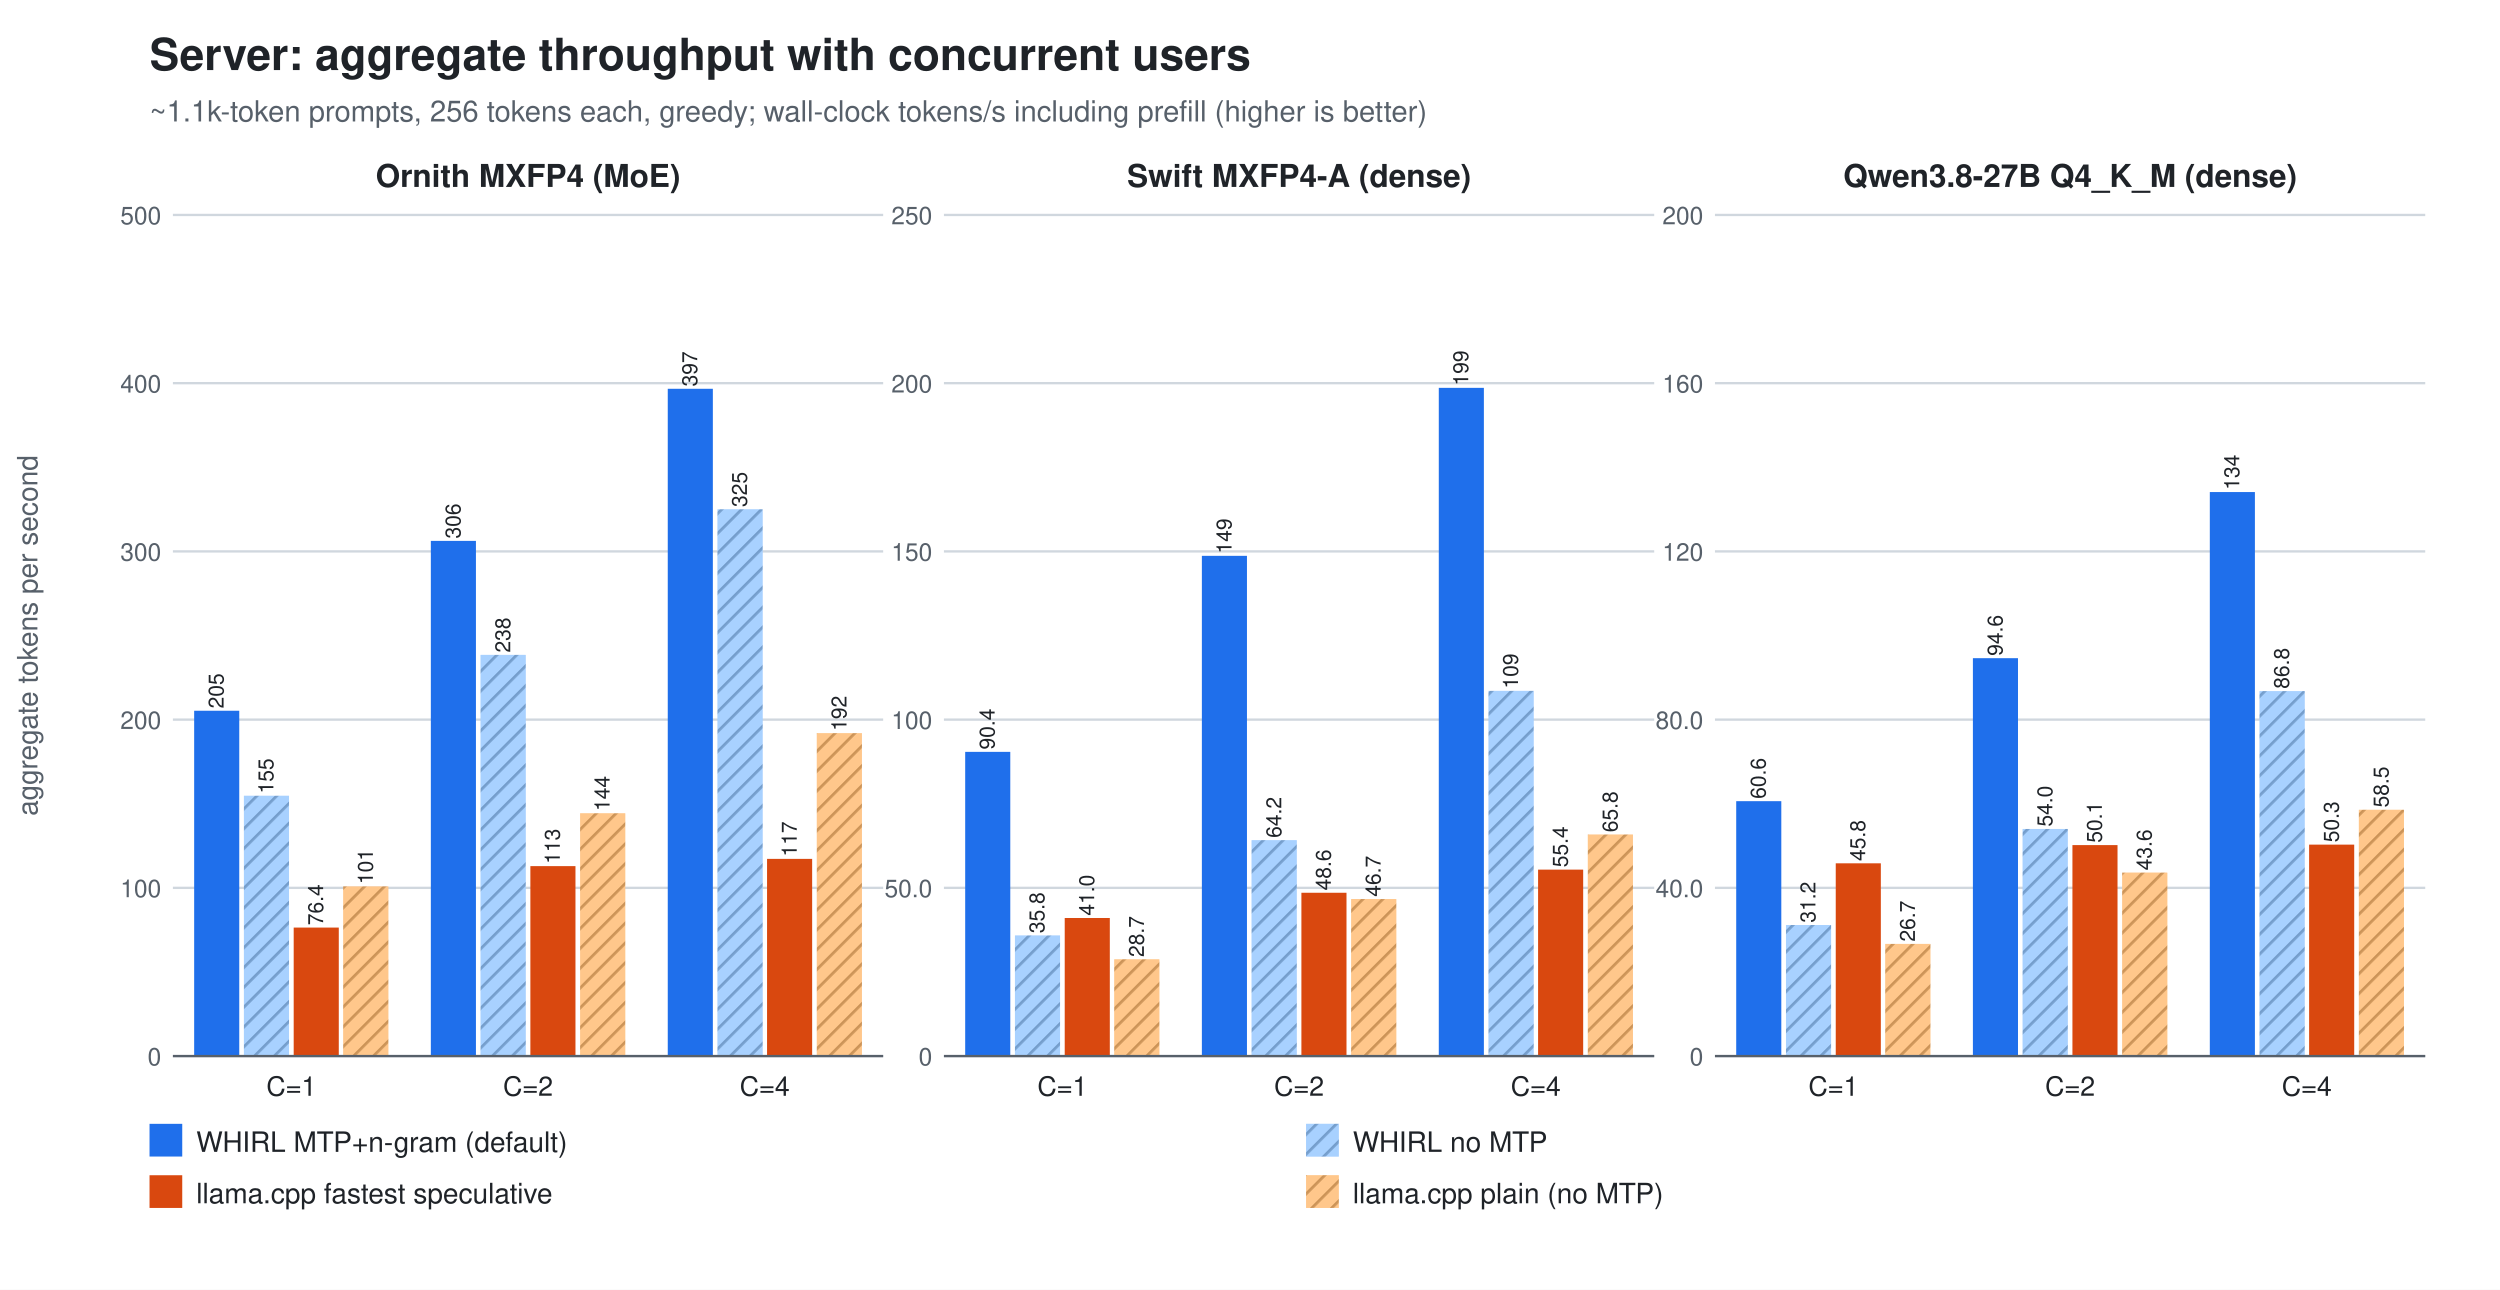
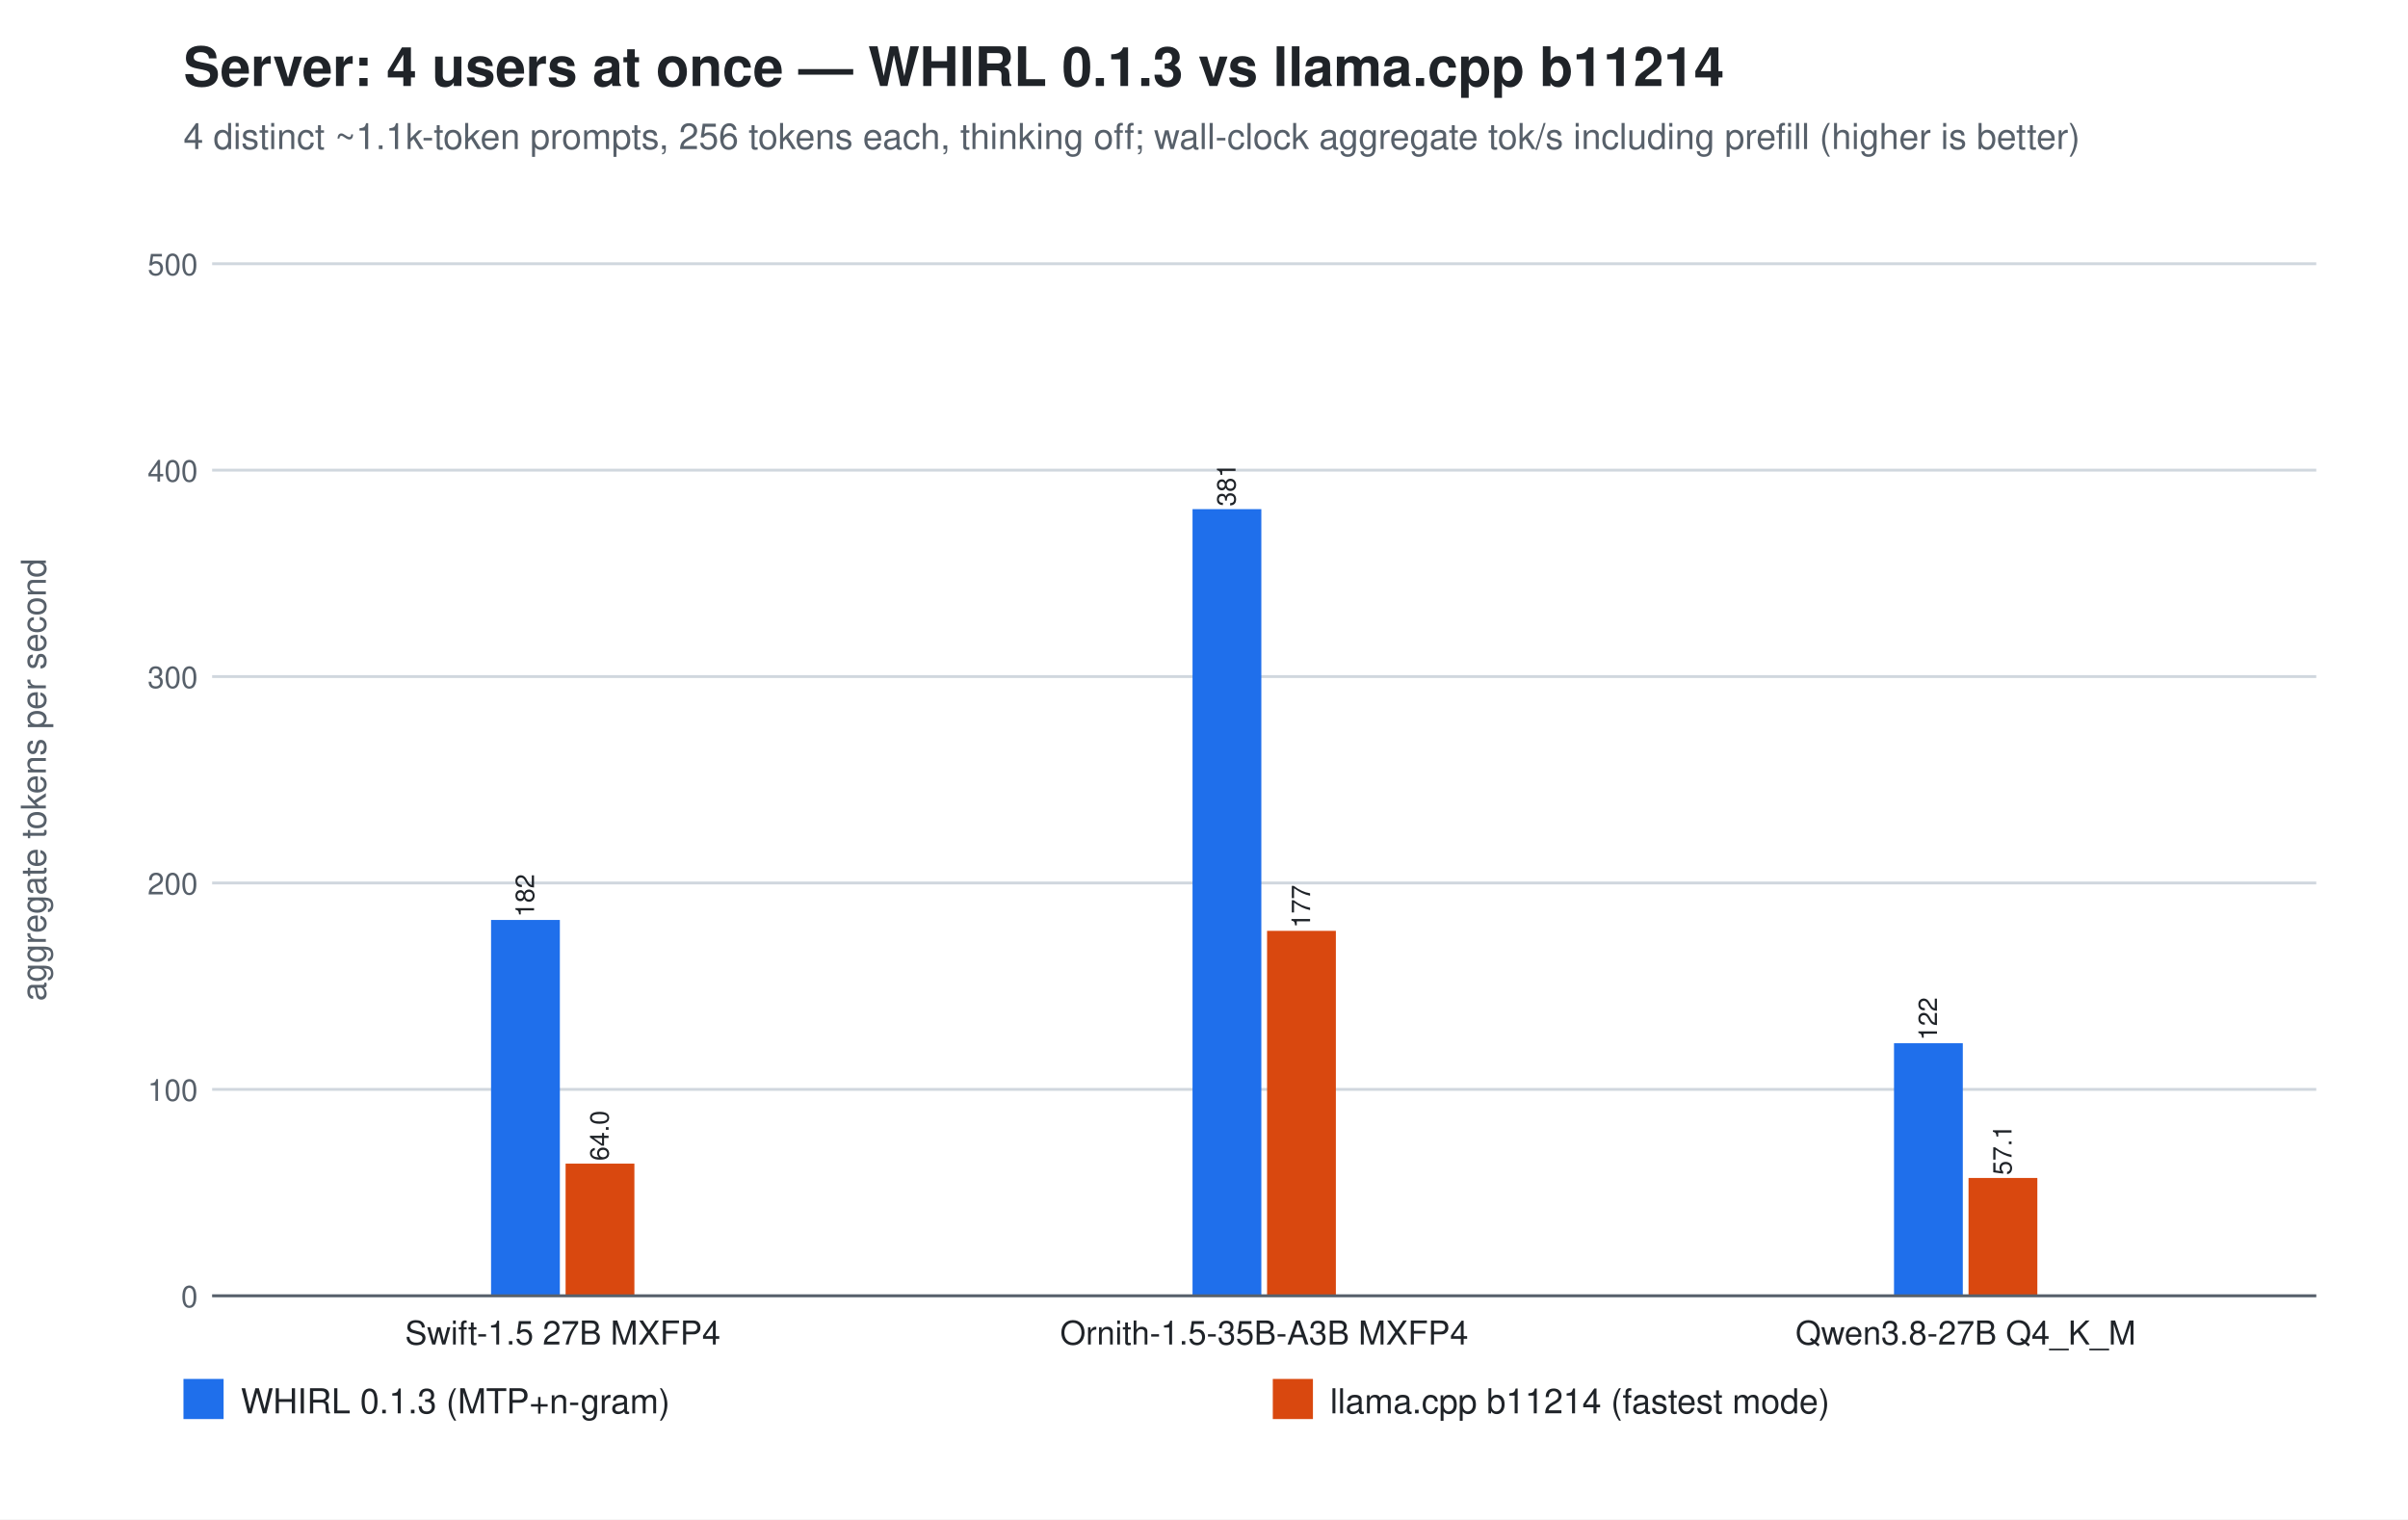
- <svg xmlns="http://www.w3.org/2000/svg" width="1070" height="552" viewBox="0 0 1070 552" font-family="Segoe UI, Helvetica, Arial, sans-serif">
-   <rect width="1070" height="552" fill="#ffffff" />
+ <svg xmlns="http://www.w3.org/2000/svg" width="840" height="530" viewBox="0 0 840 530" font-family="Segoe UI, Helvetica, Arial, sans-serif">
+   <rect width="840" height="530" fill="#ffffff" />
  <defs>
    <pattern id="hatch" width="6" height="6" patternUnits="userSpaceOnUse" patternTransform="rotate(45)">
      <rect width="6" height="6" fill="white" />
      <line x1="0" y1="0" x2="0" y2="6" stroke="#000" stroke-opacity="0.55" stroke-width="2.4" />
    </pattern>
  </defs>
-   <text x="64" y="30" font-size="19" font-weight="600" fill="#1f2328">Server: aggregate throughput with concurrent users</text>
-   <text x="64" y="52" font-size="12.5" fill="#57606a">~1.1k-token prompts, 256 tokens each, greedy; wall-clock tokens/s including prefill (higher is better)</text>
-   <text x="226.0" y="80" font-size="13.5" font-weight="600" text-anchor="middle" fill="#1f2328">Ornith MXFP4 (MoE)</text>
-   <line x1="74" x2="378" y1="452.0" y2="452.0" stroke="#d0d7de" stroke-width="1" />
+   <text x="64" y="30" font-size="19" font-weight="600" fill="#1f2328">Server: 4 users at once — WHIRL 0.1.3 vs llama.cpp b11214</text>
+   <text x="64" y="52" font-size="12.5" fill="#57606a">4 distinct ~1.1k-token prompts, 256 tokens each, thinking off; wall-clock aggregate tok/s including prefill (higher is better)</text>
+   <text x="441.0" y="80" font-size="13.5" font-weight="600" text-anchor="middle" fill="#1f2328" />
+   <line x1="74" x2="808" y1="452.0" y2="452.0" stroke="#d0d7de" stroke-width="1" />
  <text x="69" y="456.0" font-size="10.5" text-anchor="end" fill="#57606a">0</text>
-   <line x1="74" x2="378" y1="380.0" y2="380.0" stroke="#d0d7de" stroke-width="1" />
+   <line x1="74" x2="808" y1="380.0" y2="380.0" stroke="#d0d7de" stroke-width="1" />
  <text x="69" y="384.0" font-size="10.5" text-anchor="end" fill="#57606a">100</text>
-   <line x1="74" x2="378" y1="308.0" y2="308.0" stroke="#d0d7de" stroke-width="1" />
+   <line x1="74" x2="808" y1="308.0" y2="308.0" stroke="#d0d7de" stroke-width="1" />
  <text x="69" y="312.0" font-size="10.5" text-anchor="end" fill="#57606a">200</text>
-   <line x1="74" x2="378" y1="236.0" y2="236.0" stroke="#d0d7de" stroke-width="1" />
+   <line x1="74" x2="808" y1="236.0" y2="236.0" stroke="#d0d7de" stroke-width="1" />
  <text x="69" y="240.0" font-size="10.5" text-anchor="end" fill="#57606a">300</text>
-   <line x1="74" x2="378" y1="164.0" y2="164.0" stroke="#d0d7de" stroke-width="1" />
+   <line x1="74" x2="808" y1="164.0" y2="164.0" stroke="#d0d7de" stroke-width="1" />
  <text x="69" y="168.0" font-size="10.5" text-anchor="end" fill="#57606a">400</text>
-   <line x1="74" x2="378" y1="92.0" y2="92.0" stroke="#d0d7de" stroke-width="1" />
+   <line x1="74" x2="808" y1="92.0" y2="92.0" stroke="#d0d7de" stroke-width="1" />
  <text x="69" y="96.0" font-size="10.5" text-anchor="end" fill="#57606a">500</text>
-   <rect x="83.1" y="304.2" width="19.3" height="147.8" fill="#1f6feb" />
-   <text x="92.7" y="300.2" font-size="9" text-anchor="start" fill="#1f2328" transform="rotate(-90 95.7 300.2)">205</text>
-   <rect x="104.4" y="340.6" width="19.3" height="111.4" fill="#79b8ff" />
-   <rect x="104.4" y="340.6" width="19.3" height="111.4" fill="url(#hatch)" opacity="0.35" />
-   <text x="114.0" y="336.6" font-size="9" text-anchor="start" fill="#1f2328" transform="rotate(-90 117.0 336.6)">155</text>
-   <rect x="125.7" y="397.0" width="19.3" height="55.0" fill="#d9480f" />
-   <text x="135.3" y="393.0" font-size="9" text-anchor="start" fill="#1f2328" transform="rotate(-90 138.3 393.0)">76.4</text>
-   <rect x="146.9" y="379.4" width="19.3" height="72.6" fill="#ffa94d" />
-   <rect x="146.9" y="379.4" width="19.3" height="72.6" fill="url(#hatch)" opacity="0.35" />
-   <text x="156.6" y="375.4" font-size="9" text-anchor="start" fill="#1f2328" transform="rotate(-90 159.6 375.4)">101</text>
-   <text x="124.7" y="469" font-size="11.5" text-anchor="middle" fill="#1f2328">C=1</text>
-   <rect x="184.4" y="231.5" width="19.3" height="220.5" fill="#1f6feb" />
-   <text x="194.1" y="227.5" font-size="9" text-anchor="start" fill="#1f2328" transform="rotate(-90 197.1 227.5)">306</text>
-   <rect x="205.7" y="280.3" width="19.3" height="171.7" fill="#79b8ff" />
-   <rect x="205.7" y="280.3" width="19.3" height="171.7" fill="url(#hatch)" opacity="0.35" />
-   <text x="215.4" y="276.3" font-size="9" text-anchor="start" fill="#1f2328" transform="rotate(-90 218.4 276.3)">238</text>
-   <rect x="227.0" y="370.7" width="19.3" height="81.3" fill="#d9480f" />
-   <text x="236.6" y="366.7" font-size="9" text-anchor="start" fill="#1f2328" transform="rotate(-90 239.6 366.7)">113</text>
-   <rect x="248.3" y="348.1" width="19.3" height="103.9" fill="#ffa94d" />
-   <rect x="248.3" y="348.1" width="19.3" height="103.9" fill="url(#hatch)" opacity="0.35" />
-   <text x="257.9" y="344.1" font-size="9" text-anchor="start" fill="#1f2328" transform="rotate(-90 260.9 344.1)">144</text>
-   <text x="226.0" y="469" font-size="11.5" text-anchor="middle" fill="#1f2328">C=2</text>
-   <rect x="285.8" y="166.4" width="19.3" height="285.6" fill="#1f6feb" />
-   <text x="295.4" y="162.4" font-size="9" text-anchor="start" fill="#1f2328" transform="rotate(-90 298.4 162.4)">397</text>
-   <rect x="307.1" y="218.0" width="19.3" height="234.0" fill="#79b8ff" />
-   <rect x="307.1" y="218.0" width="19.3" height="234.0" fill="url(#hatch)" opacity="0.35" />
-   <text x="316.7" y="214.0" font-size="9" text-anchor="start" fill="#1f2328" transform="rotate(-90 319.7 214.0)">325</text>
-   <rect x="328.3" y="367.6" width="19.3" height="84.4" fill="#d9480f" />
-   <text x="338.0" y="363.6" font-size="9" text-anchor="start" fill="#1f2328" transform="rotate(-90 341.0 363.6)">117</text>
-   <rect x="349.6" y="313.8" width="19.3" height="138.2" fill="#ffa94d" />
-   <rect x="349.6" y="313.8" width="19.3" height="138.2" fill="url(#hatch)" opacity="0.35" />
-   <text x="359.3" y="309.8" font-size="9" text-anchor="start" fill="#1f2328" transform="rotate(-90 362.3 309.8)">192</text>
-   <text x="327.3" y="469" font-size="11.5" text-anchor="middle" fill="#1f2328">C=4</text>
-   <line x1="74" x2="378" y1="452" y2="452" stroke="#57606a" stroke-width="1" />
-   <text x="556.0" y="80" font-size="13.5" font-weight="600" text-anchor="middle" fill="#1f2328">Swift MXFP4-A (dense)</text>
-   <line x1="404" x2="708" y1="452.0" y2="452.0" stroke="#d0d7de" stroke-width="1" />
-   <text x="399" y="456.0" font-size="10.5" text-anchor="end" fill="#57606a">0</text>
-   <line x1="404" x2="708" y1="380.0" y2="380.0" stroke="#d0d7de" stroke-width="1" />
-   <text x="399" y="384.0" font-size="10.5" text-anchor="end" fill="#57606a">50.0</text>
-   <line x1="404" x2="708" y1="308.0" y2="308.0" stroke="#d0d7de" stroke-width="1" />
-   <text x="399" y="312.0" font-size="10.5" text-anchor="end" fill="#57606a">100</text>
-   <line x1="404" x2="708" y1="236.0" y2="236.0" stroke="#d0d7de" stroke-width="1" />
-   <text x="399" y="240.0" font-size="10.5" text-anchor="end" fill="#57606a">150</text>
-   <line x1="404" x2="708" y1="164.0" y2="164.0" stroke="#d0d7de" stroke-width="1" />
-   <text x="399" y="168.0" font-size="10.5" text-anchor="end" fill="#57606a">200</text>
-   <line x1="404" x2="708" y1="92.0" y2="92.0" stroke="#d0d7de" stroke-width="1" />
-   <text x="399" y="96.0" font-size="10.5" text-anchor="end" fill="#57606a">250</text>
-   <rect x="413.1" y="321.8" width="19.3" height="130.2" fill="#1f6feb" />
-   <text x="422.7" y="317.8" font-size="9" text-anchor="start" fill="#1f2328" transform="rotate(-90 425.7 317.8)">90.4</text>
-   <rect x="434.4" y="400.4" width="19.3" height="51.6" fill="#79b8ff" />
-   <rect x="434.4" y="400.4" width="19.3" height="51.6" fill="url(#hatch)" opacity="0.35" />
-   <text x="444.0" y="396.4" font-size="9" text-anchor="start" fill="#1f2328" transform="rotate(-90 447.0 396.4)">35.8</text>
-   <rect x="455.7" y="392.9" width="19.3" height="59.1" fill="#d9480f" />
-   <text x="465.3" y="388.9" font-size="9" text-anchor="start" fill="#1f2328" transform="rotate(-90 468.3 388.9)">41.0</text>
-   <rect x="476.9" y="410.6" width="19.3" height="41.4" fill="#ffa94d" />
-   <rect x="476.9" y="410.6" width="19.3" height="41.4" fill="url(#hatch)" opacity="0.35" />
-   <text x="486.6" y="406.6" font-size="9" text-anchor="start" fill="#1f2328" transform="rotate(-90 489.6 406.6)">28.7</text>
-   <text x="454.7" y="469" font-size="11.5" text-anchor="middle" fill="#1f2328">C=1</text>
-   <rect x="514.4" y="237.9" width="19.3" height="214.1" fill="#1f6feb" />
-   <text x="524.1" y="233.9" font-size="9" text-anchor="start" fill="#1f2328" transform="rotate(-90 527.1 233.9)">149</text>
-   <rect x="535.7" y="359.6" width="19.3" height="92.4" fill="#79b8ff" />
-   <rect x="535.7" y="359.6" width="19.3" height="92.4" fill="url(#hatch)" opacity="0.35" />
-   <text x="545.4" y="355.6" font-size="9" text-anchor="start" fill="#1f2328" transform="rotate(-90 548.4 355.6)">64.2</text>
-   <rect x="557.0" y="382.1" width="19.3" height="69.9" fill="#d9480f" />
-   <text x="566.6" y="378.1" font-size="9" text-anchor="start" fill="#1f2328" transform="rotate(-90 569.6 378.1)">48.6</text>
-   <rect x="578.3" y="384.8" width="19.3" height="67.2" fill="#ffa94d" />
-   <rect x="578.3" y="384.8" width="19.3" height="67.2" fill="url(#hatch)" opacity="0.35" />
-   <text x="587.9" y="380.8" font-size="9" text-anchor="start" fill="#1f2328" transform="rotate(-90 590.9 380.8)">46.7</text>
-   <text x="556.0" y="469" font-size="11.5" text-anchor="middle" fill="#1f2328">C=2</text>
-   <rect x="615.8" y="166.0" width="19.3" height="286.0" fill="#1f6feb" />
-   <text x="625.4" y="162.0" font-size="9" text-anchor="start" fill="#1f2328" transform="rotate(-90 628.4 162.0)">199</text>
-   <rect x="637.1" y="295.7" width="19.3" height="156.3" fill="#79b8ff" />
-   <rect x="637.1" y="295.7" width="19.3" height="156.3" fill="url(#hatch)" opacity="0.35" />
-   <text x="646.7" y="291.7" font-size="9" text-anchor="start" fill="#1f2328" transform="rotate(-90 649.7 291.7)">109</text>
-   <rect x="658.3" y="372.2" width="19.3" height="79.8" fill="#d9480f" />
-   <text x="668.0" y="368.2" font-size="9" text-anchor="start" fill="#1f2328" transform="rotate(-90 671.0 368.2)">55.4</text>
-   <rect x="679.6" y="357.2" width="19.3" height="94.8" fill="#ffa94d" />
-   <rect x="679.6" y="357.2" width="19.3" height="94.8" fill="url(#hatch)" opacity="0.35" />
-   <text x="689.3" y="353.2" font-size="9" text-anchor="start" fill="#1f2328" transform="rotate(-90 692.3 353.2)">65.8</text>
-   <text x="657.3" y="469" font-size="11.5" text-anchor="middle" fill="#1f2328">C=4</text>
-   <line x1="404" x2="708" y1="452" y2="452" stroke="#57606a" stroke-width="1" />
-   <text x="886.0" y="80" font-size="13.5" font-weight="600" text-anchor="middle" fill="#1f2328">Qwen3.8-27B Q4_K_M (dense)</text>
-   <line x1="734" x2="1038" y1="452.0" y2="452.0" stroke="#d0d7de" stroke-width="1" />
-   <text x="729" y="456.0" font-size="10.5" text-anchor="end" fill="#57606a">0</text>
-   <line x1="734" x2="1038" y1="380.0" y2="380.0" stroke="#d0d7de" stroke-width="1" />
-   <text x="729" y="384.0" font-size="10.5" text-anchor="end" fill="#57606a">40.0</text>
-   <line x1="734" x2="1038" y1="308.0" y2="308.0" stroke="#d0d7de" stroke-width="1" />
-   <text x="729" y="312.0" font-size="10.5" text-anchor="end" fill="#57606a">80.0</text>
-   <line x1="734" x2="1038" y1="236.0" y2="236.0" stroke="#d0d7de" stroke-width="1" />
-   <text x="729" y="240.0" font-size="10.5" text-anchor="end" fill="#57606a">120</text>
-   <line x1="734" x2="1038" y1="164.0" y2="164.0" stroke="#d0d7de" stroke-width="1" />
-   <text x="729" y="168.0" font-size="10.5" text-anchor="end" fill="#57606a">160</text>
-   <line x1="734" x2="1038" y1="92.0" y2="92.0" stroke="#d0d7de" stroke-width="1" />
-   <text x="729" y="96.0" font-size="10.5" text-anchor="end" fill="#57606a">200</text>
-   <rect x="743.1" y="342.9" width="19.3" height="109.1" fill="#1f6feb" />
-   <text x="752.7" y="338.9" font-size="9" text-anchor="start" fill="#1f2328" transform="rotate(-90 755.7 338.9)">60.6</text>
-   <rect x="764.4" y="395.9" width="19.3" height="56.1" fill="#79b8ff" />
-   <rect x="764.4" y="395.9" width="19.3" height="56.1" fill="url(#hatch)" opacity="0.35" />
-   <text x="774.0" y="391.9" font-size="9" text-anchor="start" fill="#1f2328" transform="rotate(-90 777.0 391.9)">31.2</text>
-   <rect x="785.7" y="369.5" width="19.3" height="82.5" fill="#d9480f" />
-   <text x="795.3" y="365.5" font-size="9" text-anchor="start" fill="#1f2328" transform="rotate(-90 798.3 365.5)">45.8</text>
-   <rect x="806.9" y="404.0" width="19.3" height="48.0" fill="#ffa94d" />
-   <rect x="806.9" y="404.0" width="19.3" height="48.0" fill="url(#hatch)" opacity="0.35" />
-   <text x="816.6" y="400.0" font-size="9" text-anchor="start" fill="#1f2328" transform="rotate(-90 819.6 400.0)">26.7</text>
-   <text x="784.7" y="469" font-size="11.5" text-anchor="middle" fill="#1f2328">C=1</text>
-   <rect x="844.4" y="281.7" width="19.3" height="170.3" fill="#1f6feb" />
-   <text x="854.1" y="277.7" font-size="9" text-anchor="start" fill="#1f2328" transform="rotate(-90 857.1 277.7)">94.6</text>
-   <rect x="865.7" y="354.8" width="19.3" height="97.2" fill="#79b8ff" />
-   <rect x="865.7" y="354.8" width="19.3" height="97.2" fill="url(#hatch)" opacity="0.35" />
-   <text x="875.4" y="350.8" font-size="9" text-anchor="start" fill="#1f2328" transform="rotate(-90 878.4 350.8)">54.0</text>
-   <rect x="887.0" y="361.7" width="19.3" height="90.3" fill="#d9480f" />
-   <text x="896.6" y="357.7" font-size="9" text-anchor="start" fill="#1f2328" transform="rotate(-90 899.6 357.7)">50.1</text>
-   <rect x="908.3" y="373.5" width="19.3" height="78.5" fill="#ffa94d" />
-   <rect x="908.3" y="373.5" width="19.3" height="78.5" fill="url(#hatch)" opacity="0.35" />
-   <text x="917.9" y="369.5" font-size="9" text-anchor="start" fill="#1f2328" transform="rotate(-90 920.9 369.5)">43.6</text>
-   <text x="886.0" y="469" font-size="11.5" text-anchor="middle" fill="#1f2328">C=2</text>
-   <rect x="945.8" y="210.6" width="19.3" height="241.4" fill="#1f6feb" />
-   <text x="955.4" y="206.6" font-size="9" text-anchor="start" fill="#1f2328" transform="rotate(-90 958.4 206.6)">134</text>
-   <rect x="967.1" y="295.8" width="19.3" height="156.2" fill="#79b8ff" />
-   <rect x="967.1" y="295.8" width="19.3" height="156.2" fill="url(#hatch)" opacity="0.35" />
-   <text x="976.7" y="291.8" font-size="9" text-anchor="start" fill="#1f2328" transform="rotate(-90 979.7 291.8)">86.8</text>
-   <rect x="988.3" y="361.5" width="19.3" height="90.5" fill="#d9480f" />
-   <text x="998.0" y="357.5" font-size="9" text-anchor="start" fill="#1f2328" transform="rotate(-90 1001.0 357.5)">50.3</text>
-   <rect x="1009.6" y="346.6" width="19.3" height="105.4" fill="#ffa94d" />
-   <rect x="1009.6" y="346.6" width="19.3" height="105.4" fill="url(#hatch)" opacity="0.35" />
-   <text x="1019.3" y="342.6" font-size="9" text-anchor="start" fill="#1f2328" transform="rotate(-90 1022.3 342.6)">58.5</text>
-   <text x="987.3" y="469" font-size="11.5" text-anchor="middle" fill="#1f2328">C=4</text>
-   <line x1="734" x2="1038" y1="452" y2="452" stroke="#57606a" stroke-width="1" />
+   <rect x="171.3" y="320.9" width="24.0" height="131.1" fill="#1f6feb" />
+   <text x="183.3" y="316.9" font-size="9" text-anchor="start" fill="#1f2328" transform="rotate(-90 186.3 316.9)">182</text>
+   <rect x="197.3" y="405.9" width="24.0" height="46.1" fill="#d9480f" />
+   <text x="209.3" y="401.9" font-size="9" text-anchor="start" fill="#1f2328" transform="rotate(-90 212.3 401.9)">64.0</text>
+   <text x="196.3" y="469" font-size="11.5" text-anchor="middle" fill="#1f2328">Swift-1.5 27B MXFP4</text>
+   <rect x="416.0" y="177.6" width="24.0" height="274.4" fill="#1f6feb" />
+   <text x="428.0" y="173.6" font-size="9" text-anchor="start" fill="#1f2328" transform="rotate(-90 431.0 173.6)">381</text>
+   <rect x="442.0" y="324.7" width="24.0" height="127.3" fill="#d9480f" />
+   <text x="454.0" y="320.7" font-size="9" text-anchor="start" fill="#1f2328" transform="rotate(-90 457.0 320.7)">177</text>
+   <text x="441.0" y="469" font-size="11.5" text-anchor="middle" fill="#1f2328">Ornith-1.5-35B-A3B MXFP4</text>
+   <rect x="660.7" y="363.9" width="24.0" height="88.1" fill="#1f6feb" />
+   <text x="672.7" y="359.9" font-size="9" text-anchor="start" fill="#1f2328" transform="rotate(-90 675.7 359.9)">122</text>
+   <rect x="686.7" y="410.9" width="24.0" height="41.1" fill="#d9480f" />
+   <text x="698.7" y="406.9" font-size="9" text-anchor="start" fill="#1f2328" transform="rotate(-90 701.7 406.9)">57.1</text>
+   <text x="685.7" y="469" font-size="11.5" text-anchor="middle" fill="#1f2328">Qwen3.8-27B Q4_K_M</text>
+   <line x1="74" x2="808" y1="452" y2="452" stroke="#57606a" stroke-width="1" />
  <text x="16" y="272.0" font-size="12" fill="#57606a" text-anchor="middle" transform="rotate(-90 16 272.0)">aggregate tokens per second</text>
  <rect x="64.0" y="481" width="14" height="14" fill="#1f6feb" />
-   <text x="84.0" y="493" font-size="12" fill="#1f2328">WHIRL MTP+n-gram (default)</text>
-   <rect x="559.0" y="481" width="14" height="14" fill="#79b8ff" />
-   <rect x="559.0" y="481" width="14" height="14" fill="url(#hatch)" opacity="0.35" />
-   <text x="579.0" y="493" font-size="12" fill="#1f2328">WHIRL no MTP</text>
-   <rect x="64.0" y="503" width="14" height="14" fill="#d9480f" />
-   <text x="84.0" y="515" font-size="12" fill="#1f2328">llama.cpp fastest speculative</text>
-   <rect x="559.0" y="503" width="14" height="14" fill="#ffa94d" />
-   <rect x="559.0" y="503" width="14" height="14" fill="url(#hatch)" opacity="0.35" />
-   <text x="579.0" y="515" font-size="12" fill="#1f2328">llama.cpp plain (no MTP)</text>
+   <text x="84.0" y="493" font-size="12" fill="#1f2328">WHIRL 0.1.3 (MTP+n-gram)</text>
+   <rect x="444.0" y="481" width="14" height="14" fill="#d9480f" />
+   <text x="464.0" y="493" font-size="12" fill="#1f2328">llama.cpp b11214 (fastest mode)</text>
</svg>
